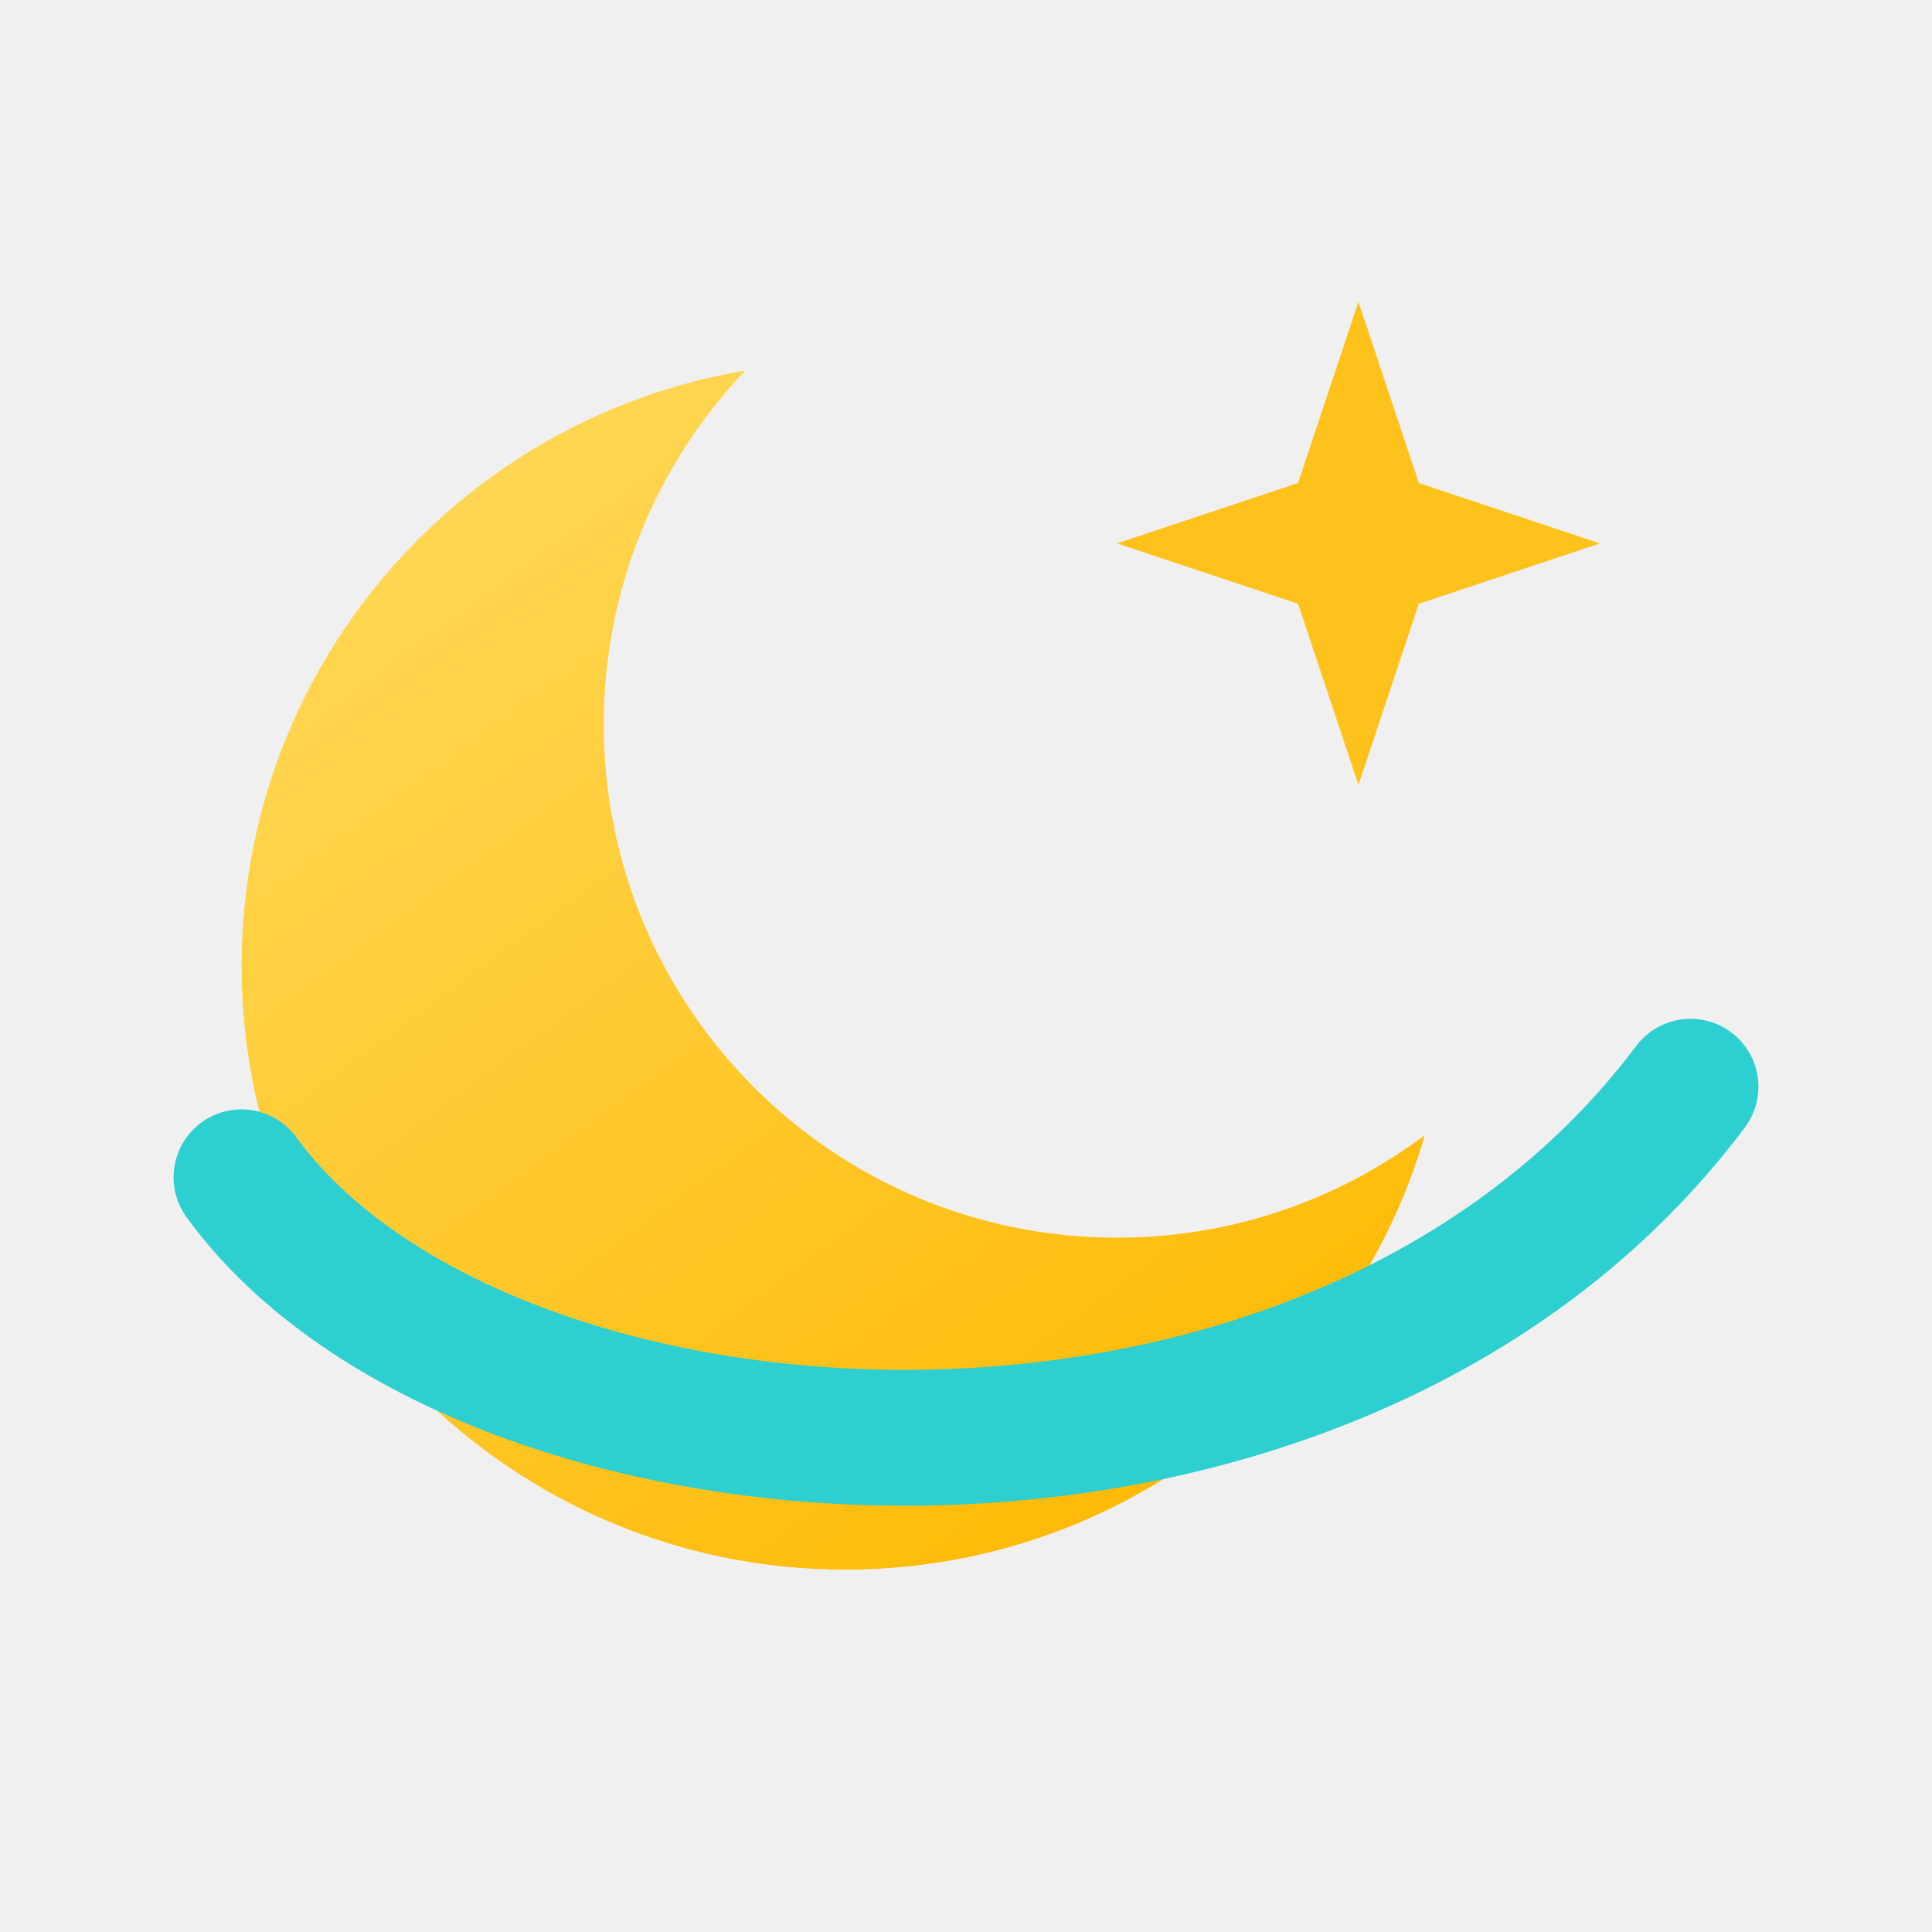
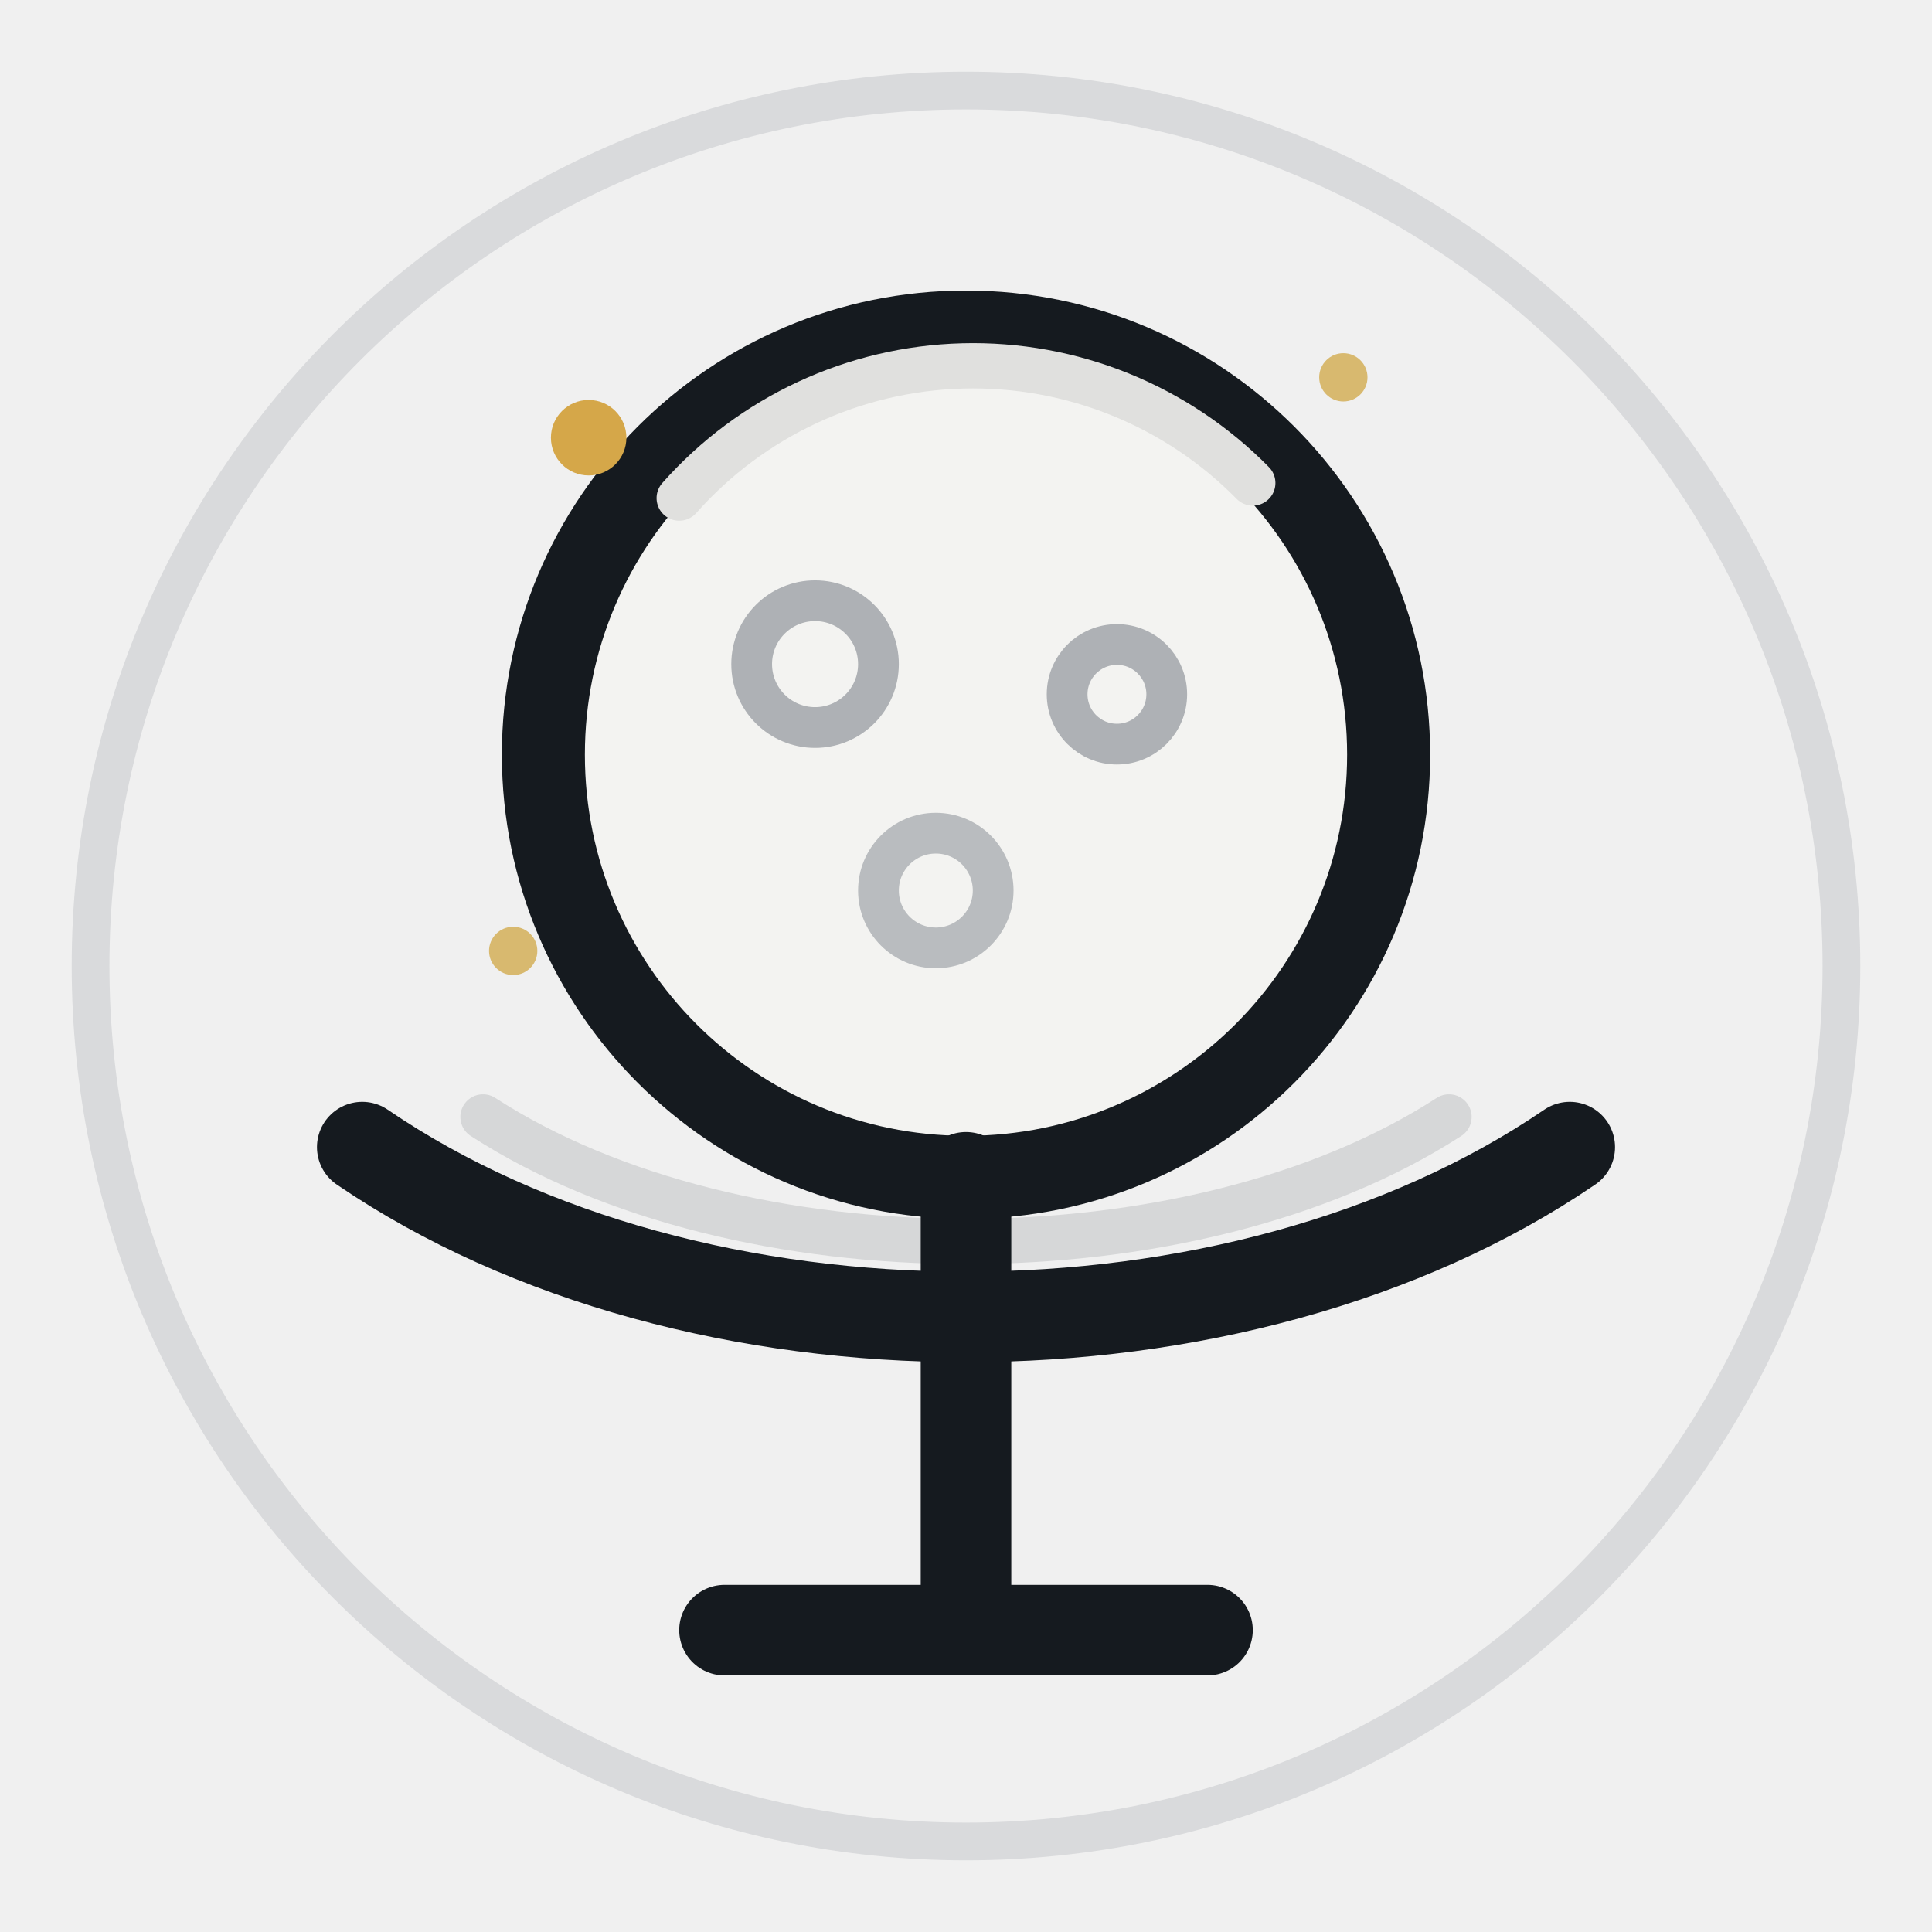
<svg xmlns="http://www.w3.org/2000/svg" viewBox="0 0 64 64" role="img" aria-labelledby="title">
-   <defs>
-     <linearGradient id="moon" x1="14" y1="13" x2="42" y2="51" gradientUnits="userSpaceOnUse">
-       <stop stop-color="#FFD95A" />
-       <stop offset="1" stop-color="#FFB800" />
-     </linearGradient>
-     <mask id="crescent">
-       <rect width="64" height="64" fill="#000" />
-       <circle cx="28" cy="32" r="20" fill="#fff" />
-       <circle cx="37" cy="24" r="17" fill="#000" />
-     </mask>
-   </defs>
-   <circle cx="28" cy="32" r="20" fill="url(#moon)" mask="url(#crescent)" />
-   <path d="M8 39C16 50 44 52 56 36" fill="none" stroke="#2ECFD0" stroke-width="4.5" stroke-linecap="round" />
-   <path d="M45 10L47 16L53 18L47 20L45 26L43 20L37 18L43 16Z" fill="#FFC21C" />
+   <circle cx="32" cy="32" r="29" fill="none" stroke="#D9DADC" stroke-width="1.25" />
+   <path d="M16 37C24.5 42.5 39.5 42.5 48 37" fill="none" stroke="#D6D7D8" stroke-width="1.5" stroke-linecap="round" />
+   <path d="M12 38C23 45.5 41 45.5 52 38" fill="none" stroke="#151A1F" stroke-width="3" stroke-linecap="round" />
+   <circle cx="32" cy="25" r="14" fill="#F3F3F1" stroke="#151A1F" stroke-width="2.75" />
+   <path d="M22.5 16.5A13 13 0 0 1 41.5 16" fill="none" stroke="#E0E0DE" stroke-width="1.5" stroke-linecap="round" />
+   <circle cx="27" cy="22" r="2.1" fill="none" stroke="#AEB1B5" stroke-width="1.35" />
+   <circle cx="37" cy="23" r="1.65" fill="none" stroke="#AEB1B5" stroke-width="1.35" />
+   <circle cx="31" cy="29.5" r="1.9" fill="none" stroke="#B9BCBF" stroke-width="1.35" />
+   <circle cx="19.5" cy="14.5" r="1.25" fill="#D5A749" />
+   <circle cx="44.5" cy="12.5" r="0.8" fill="#D8B96F" />
+   <circle cx="17" cy="31.5" r="0.8" fill="#D8B96F" />
+   <path d="M32 39V53" fill="none" stroke="#151A1F" stroke-width="3" stroke-linecap="round" />
+   <path d="M24 54H40" fill="none" stroke="#151A1F" stroke-width="3" stroke-linecap="round" />
</svg>
